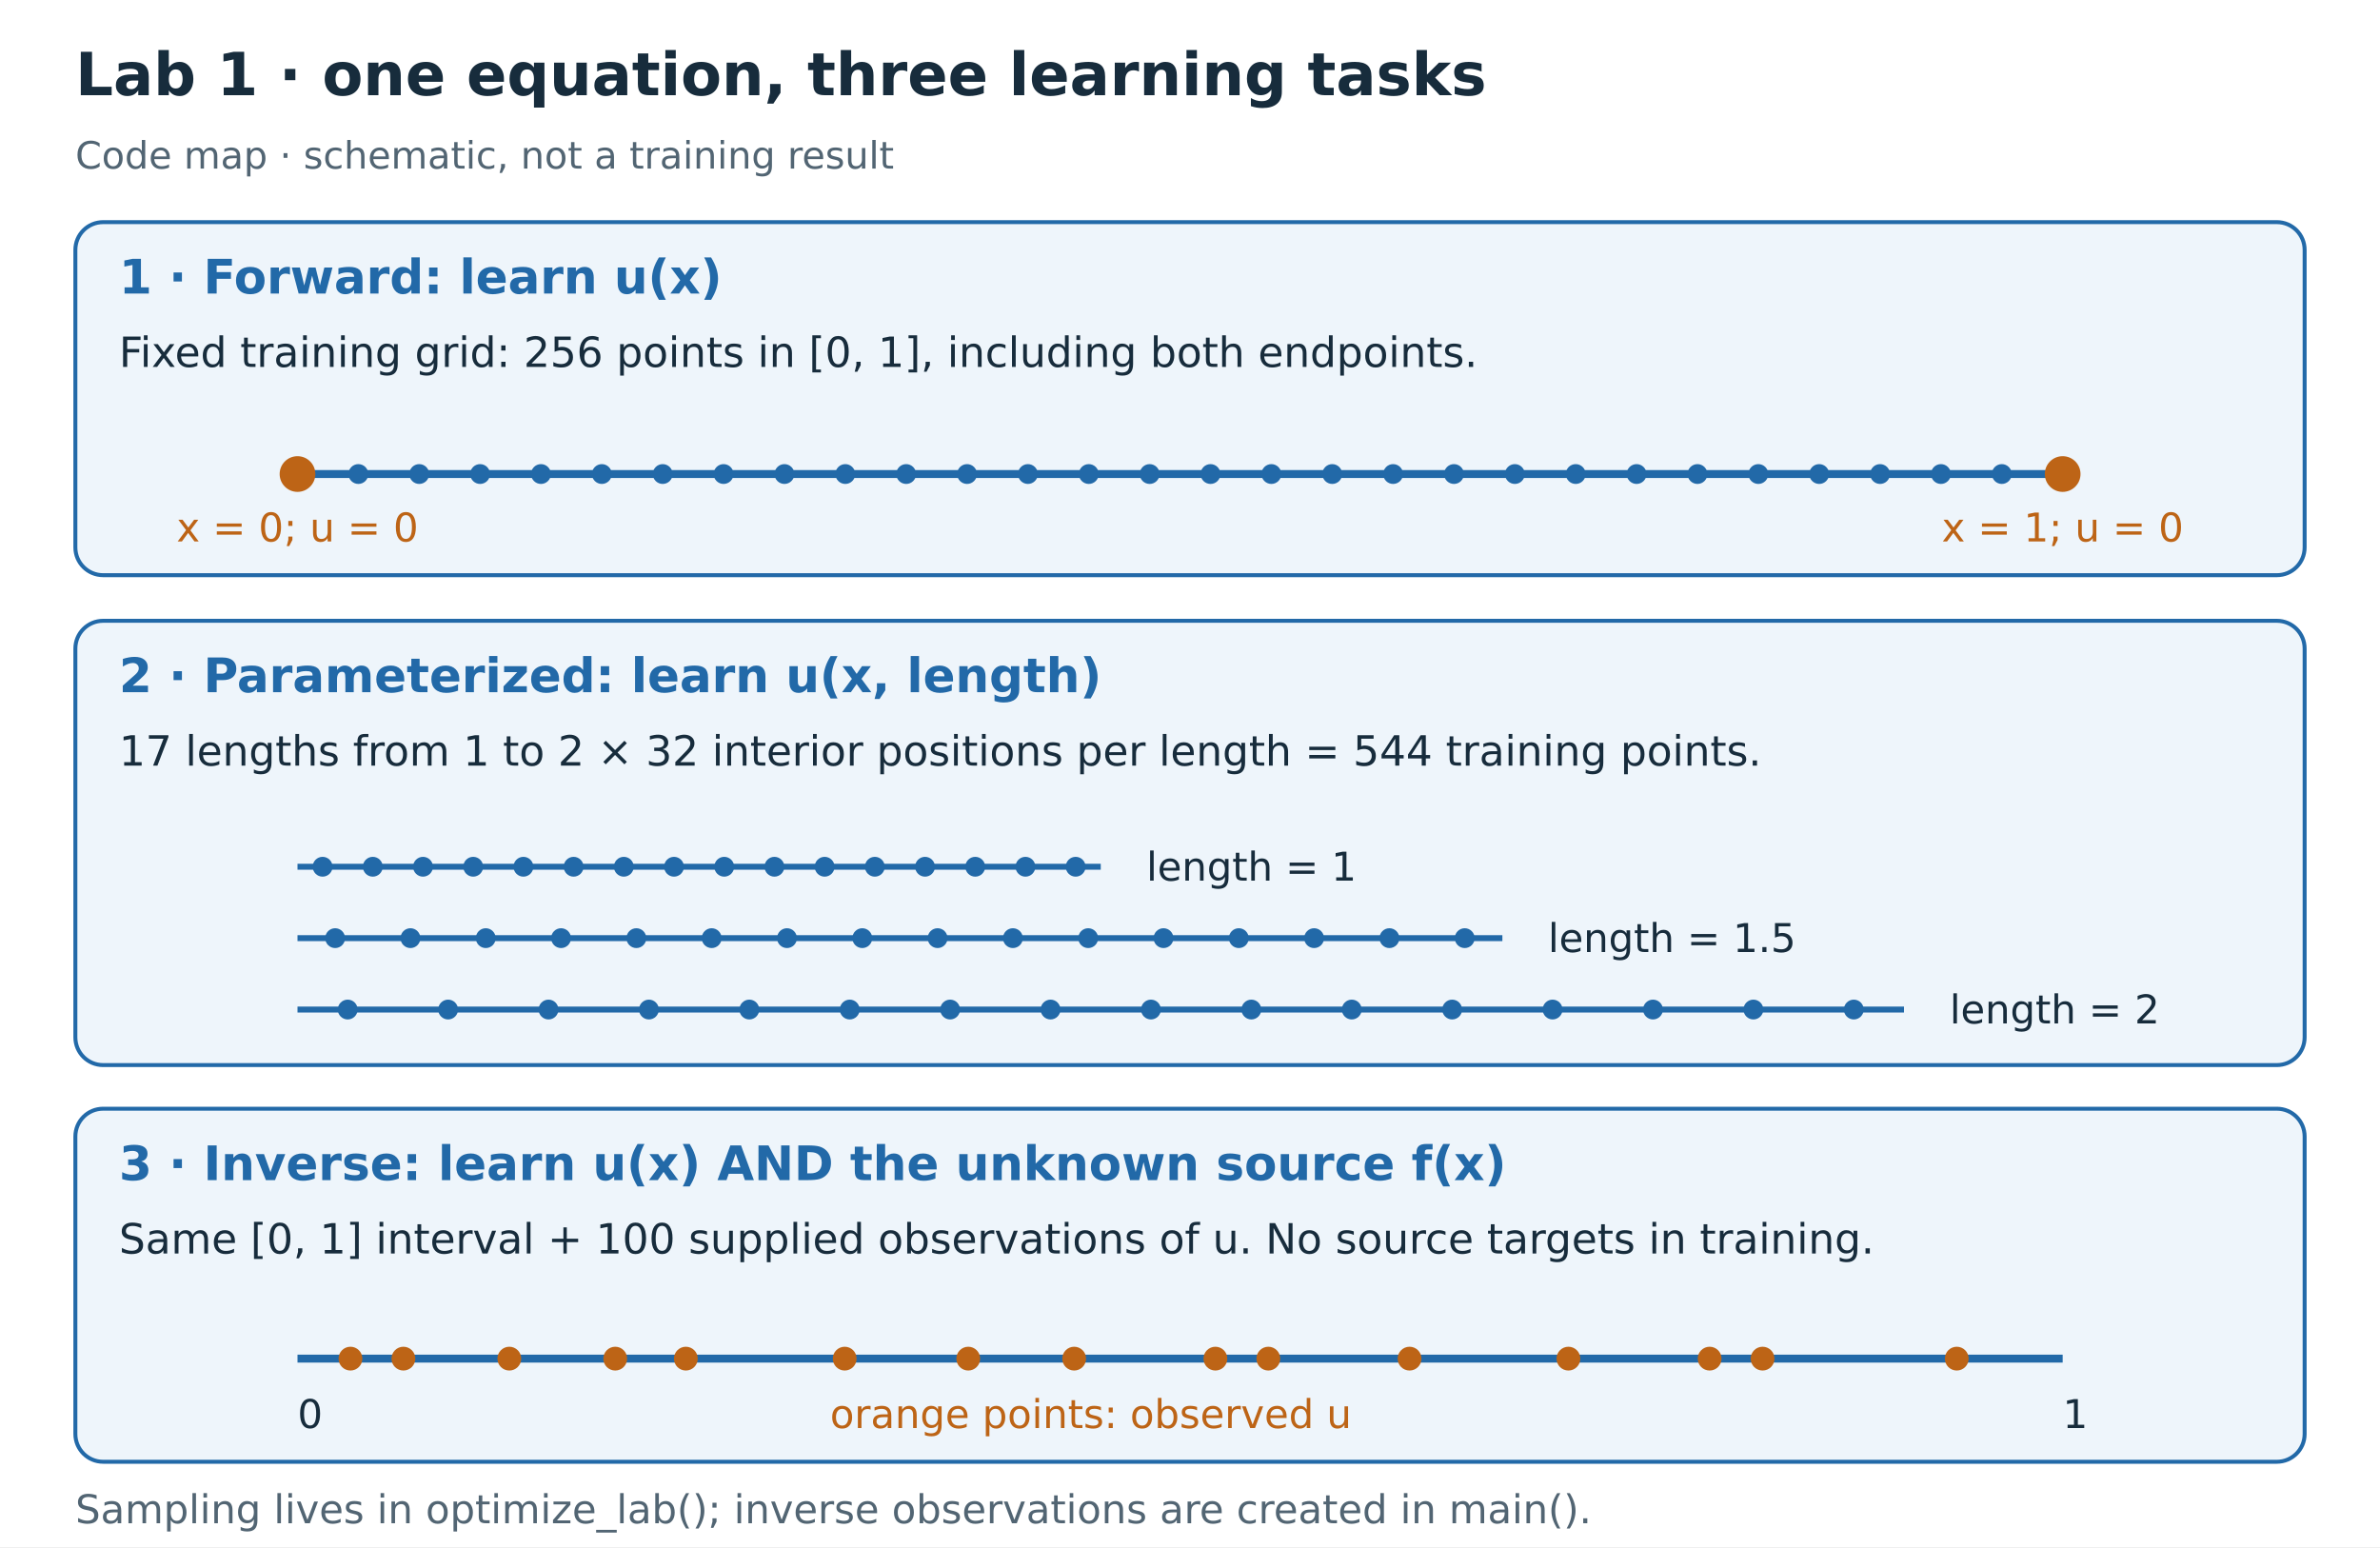
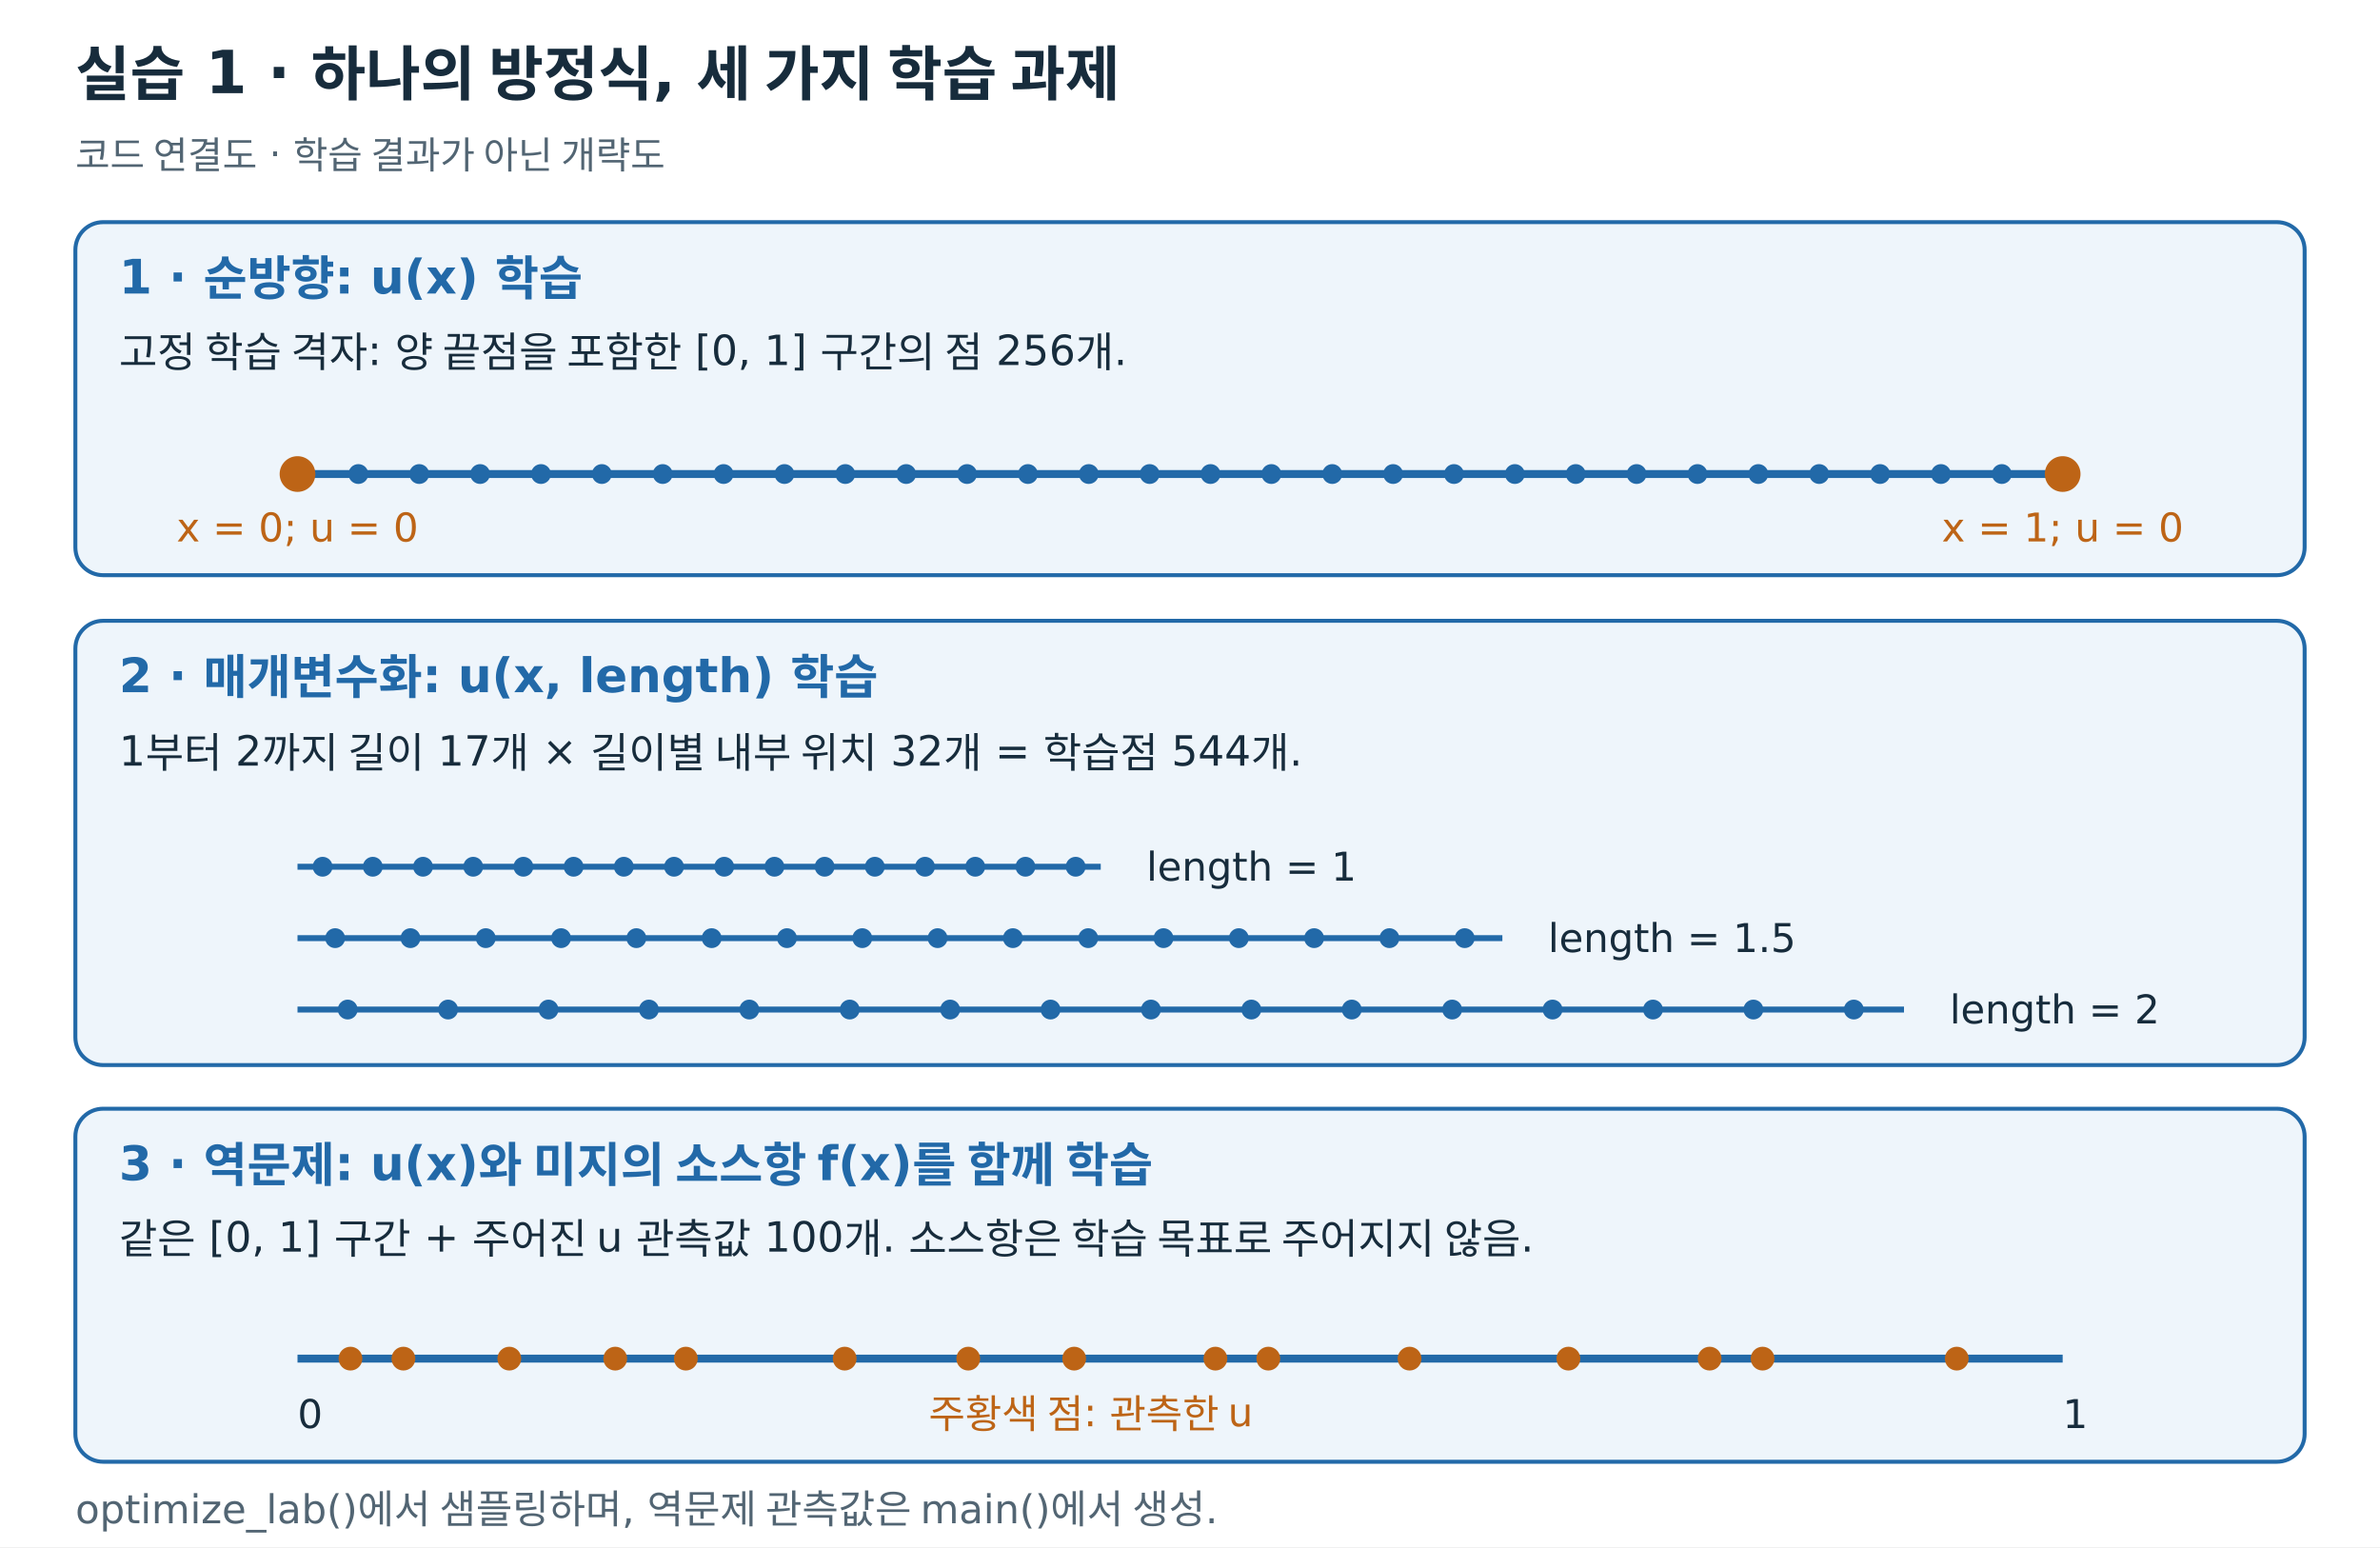
<svg xmlns="http://www.w3.org/2000/svg" width="1200" height="780" viewBox="0 0 1200 780" role="img" aria-labelledby="title desc">
  <defs>
    <marker id="arrow" viewBox="0 0 10 10" refX="9" refY="5" markerWidth="8" markerHeight="8" orient="auto-start-reverse">
      <path d="M 0 0 L 10 5 L 0 10 z" fill="#526573" />
    </marker>
  </defs>
  <rect width="1200" height="780" fill="#ffffff" />
-   <g font-family="DejaVu Sans, Arial, sans-serif">
-     <text x="38" y="48" font-size="30" fill="#172c3c" font-weight="600" text-anchor="start">Lab 1 · one equation, three learning tasks</text>
-     <text x="38" y="85" font-size="19" fill="#526573" font-weight="400" text-anchor="start">Code map · schematic, not a training result</text>
+   <g font-family="DejaVu Sans, Arial, Noto Sans KR, Noto Sans CJK KR, Malgun Gothic, Apple SD Gothic Neo, sans-serif">
+     <text x="38" y="48" font-size="30" fill="#172c3c" font-weight="600" text-anchor="start">실습 1 · 하나의 방정식, 세 가지 학습 과제</text>
+     <text x="38" y="85" font-size="19" fill="#526573" font-weight="400" text-anchor="start">코드 연결도 · 학습 결과가 아닌 개략도</text>
    <rect x="38" y="112" width="1124" height="178" rx="14" fill="#eef5fb" stroke="#2269a8" stroke-width="2" />
-     <text x="60" y="148" font-size="24" fill="#2269a8" font-weight="600" text-anchor="start">1 · Forward: learn u(x)</text>
-     <text x="60" y="185" font-size="21" fill="#172c3c" font-weight="400" text-anchor="start">Fixed training grid: 256 points in [0, 1], including both endpoints.</text>
+     <text x="60" y="148" font-size="24" fill="#2269a8" font-weight="600" text-anchor="start">1 · 순방향: u(x) 학습</text>
+     <text x="60" y="185" font-size="21" fill="#172c3c" font-weight="400" text-anchor="start">고정 학습 격자: 양 끝점을 포함한 [0, 1] 구간의 점 256개.</text>
    <line x1="150" y1="239" x2="1040" y2="239" stroke="#2269a8" stroke-width="4" />
    <circle cx="150" cy="239" r="5" fill="#2269a8" />
    <circle cx="180.69" cy="239" r="5" fill="#2269a8" />
    <circle cx="211.379" cy="239" r="5" fill="#2269a8" />
    <circle cx="242.069" cy="239" r="5" fill="#2269a8" />
    <circle cx="272.759" cy="239" r="5" fill="#2269a8" />
    <circle cx="303.448" cy="239" r="5" fill="#2269a8" />
    <circle cx="334.138" cy="239" r="5" fill="#2269a8" />
    <circle cx="364.828" cy="239" r="5" fill="#2269a8" />
    <circle cx="395.517" cy="239" r="5" fill="#2269a8" />
    <circle cx="426.207" cy="239" r="5" fill="#2269a8" />
    <circle cx="456.897" cy="239" r="5" fill="#2269a8" />
    <circle cx="487.586" cy="239" r="5" fill="#2269a8" />
    <circle cx="518.276" cy="239" r="5" fill="#2269a8" />
    <circle cx="548.966" cy="239" r="5" fill="#2269a8" />
    <circle cx="579.655" cy="239" r="5" fill="#2269a8" />
    <circle cx="610.345" cy="239" r="5" fill="#2269a8" />
    <circle cx="641.034" cy="239" r="5" fill="#2269a8" />
    <circle cx="671.724" cy="239" r="5" fill="#2269a8" />
    <circle cx="702.414" cy="239" r="5" fill="#2269a8" />
    <circle cx="733.103" cy="239" r="5" fill="#2269a8" />
    <circle cx="763.793" cy="239" r="5" fill="#2269a8" />
    <circle cx="794.483" cy="239" r="5" fill="#2269a8" />
    <circle cx="825.172" cy="239" r="5" fill="#2269a8" />
    <circle cx="855.862" cy="239" r="5" fill="#2269a8" />
    <circle cx="886.552" cy="239" r="5" fill="#2269a8" />
    <circle cx="917.241" cy="239" r="5" fill="#2269a8" />
    <circle cx="947.931" cy="239" r="5" fill="#2269a8" />
    <circle cx="978.621" cy="239" r="5" fill="#2269a8" />
    <circle cx="1009.31" cy="239" r="5" fill="#2269a8" />
    <circle cx="1040" cy="239" r="5" fill="#2269a8" />
    <circle cx="150" cy="239" r="9" fill="#bd6416" />
    <circle cx="1040" cy="239" r="9" fill="#bd6416" />
    <text x="150" y="273" font-size="20" fill="#bd6416" font-weight="400" text-anchor="middle">x = 0; u = 0</text>
    <text x="1040" y="273" font-size="20" fill="#bd6416" font-weight="400" text-anchor="middle">x = 1; u = 0</text>
    <rect x="38" y="313" width="1124" height="224" rx="14" fill="#eef5fb" stroke="#2269a8" stroke-width="2" />
-     <text x="60" y="349" font-size="24" fill="#2269a8" font-weight="600" text-anchor="start">2 · Parameterized: learn u(x, length)</text>
-     <text x="60" y="386" font-size="21" fill="#172c3c" font-weight="400" text-anchor="start">17 lengths from 1 to 2 × 32 interior positions per length = 544 training points.</text>
+     <text x="60" y="349" font-size="24" fill="#2269a8" font-weight="600" text-anchor="start">2 · 매개변수화: u(x, length) 학습</text>
+     <text x="60" y="386" font-size="21" fill="#172c3c" font-weight="400" text-anchor="start">1부터 2까지 길이 17개 × 길이별 내부 위치 32개 = 학습점 544개.</text>
    <line x1="150" y1="437" x2="555" y2="437" stroke="#2269a8" stroke-width="3" />
    <circle cx="162.656" cy="437" r="5" fill="#2269a8" />
    <circle cx="187.969" cy="437" r="5" fill="#2269a8" />
    <circle cx="213.281" cy="437" r="5" fill="#2269a8" />
    <circle cx="238.594" cy="437" r="5" fill="#2269a8" />
    <circle cx="263.906" cy="437" r="5" fill="#2269a8" />
    <circle cx="289.219" cy="437" r="5" fill="#2269a8" />
    <circle cx="314.531" cy="437" r="5" fill="#2269a8" />
    <circle cx="339.844" cy="437" r="5" fill="#2269a8" />
    <circle cx="365.156" cy="437" r="5" fill="#2269a8" />
    <circle cx="390.469" cy="437" r="5" fill="#2269a8" />
    <circle cx="415.781" cy="437" r="5" fill="#2269a8" />
    <circle cx="441.094" cy="437" r="5" fill="#2269a8" />
    <circle cx="466.406" cy="437" r="5" fill="#2269a8" />
    <circle cx="491.719" cy="437" r="5" fill="#2269a8" />
    <circle cx="517.031" cy="437" r="5" fill="#2269a8" />
    <circle cx="542.344" cy="437" r="5" fill="#2269a8" />
    <text x="578" y="444" font-size="20" fill="#172c3c" font-weight="400" text-anchor="start">length = 1</text>
    <line x1="150" y1="473" x2="757.5" y2="473" stroke="#2269a8" stroke-width="3" />
    <circle cx="168.984" cy="473" r="5" fill="#2269a8" />
    <circle cx="206.953" cy="473" r="5" fill="#2269a8" />
    <circle cx="244.922" cy="473" r="5" fill="#2269a8" />
    <circle cx="282.891" cy="473" r="5" fill="#2269a8" />
    <circle cx="320.859" cy="473" r="5" fill="#2269a8" />
    <circle cx="358.828" cy="473" r="5" fill="#2269a8" />
    <circle cx="396.797" cy="473" r="5" fill="#2269a8" />
    <circle cx="434.766" cy="473" r="5" fill="#2269a8" />
    <circle cx="472.734" cy="473" r="5" fill="#2269a8" />
    <circle cx="510.703" cy="473" r="5" fill="#2269a8" />
    <circle cx="548.672" cy="473" r="5" fill="#2269a8" />
    <circle cx="586.641" cy="473" r="5" fill="#2269a8" />
    <circle cx="624.609" cy="473" r="5" fill="#2269a8" />
    <circle cx="662.578" cy="473" r="5" fill="#2269a8" />
    <circle cx="700.547" cy="473" r="5" fill="#2269a8" />
    <circle cx="738.516" cy="473" r="5" fill="#2269a8" />
    <text x="780.5" y="480" font-size="20" fill="#172c3c" font-weight="400" text-anchor="start">length = 1.5</text>
    <line x1="150" y1="509" x2="960" y2="509" stroke="#2269a8" stroke-width="3" />
    <circle cx="175.312" cy="509" r="5" fill="#2269a8" />
    <circle cx="225.938" cy="509" r="5" fill="#2269a8" />
    <circle cx="276.562" cy="509" r="5" fill="#2269a8" />
    <circle cx="327.188" cy="509" r="5" fill="#2269a8" />
    <circle cx="377.812" cy="509" r="5" fill="#2269a8" />
    <circle cx="428.438" cy="509" r="5" fill="#2269a8" />
    <circle cx="479.062" cy="509" r="5" fill="#2269a8" />
    <circle cx="529.688" cy="509" r="5" fill="#2269a8" />
    <circle cx="580.312" cy="509" r="5" fill="#2269a8" />
    <circle cx="630.938" cy="509" r="5" fill="#2269a8" />
    <circle cx="681.562" cy="509" r="5" fill="#2269a8" />
    <circle cx="732.188" cy="509" r="5" fill="#2269a8" />
    <circle cx="782.812" cy="509" r="5" fill="#2269a8" />
    <circle cx="833.438" cy="509" r="5" fill="#2269a8" />
    <circle cx="884.062" cy="509" r="5" fill="#2269a8" />
    <circle cx="934.688" cy="509" r="5" fill="#2269a8" />
    <text x="983" y="516" font-size="20" fill="#172c3c" font-weight="400" text-anchor="start">length = 2</text>
    <rect x="38" y="559" width="1124" height="178" rx="14" fill="#eef5fb" stroke="#2269a8" stroke-width="2" />
-     <text x="60" y="595" font-size="24" fill="#2269a8" font-weight="600" text-anchor="start">3 · Inverse: learn u(x) AND the unknown source f(x)</text>
-     <text x="60" y="632" font-size="21" fill="#172c3c" font-weight="400" text-anchor="start">Same [0, 1] interval + 100 supplied observations of u. No source targets in training.</text>
+     <text x="60" y="595" font-size="24" fill="#2269a8" font-weight="600" text-anchor="start">3 · 역문제: u(x)와 미지의 소스항 f(x)를 함께 학습</text>
+     <text x="60" y="632" font-size="21" fill="#172c3c" font-weight="400" text-anchor="start">같은 [0, 1] 구간 + 주어진 u 관측값 100개. 소스항은 학습 목표로 주어지지 않음.</text>
    <line x1="150" y1="685" x2="1040" y2="685" stroke="#2269a8" stroke-width="4" />
    <circle cx="176.7" cy="685" r="6" fill="#bd6416" />
    <circle cx="203.4" cy="685" r="6" fill="#bd6416" />
    <circle cx="256.8" cy="685" r="6" fill="#bd6416" />
    <circle cx="310.2" cy="685" r="6" fill="#bd6416" />
    <circle cx="345.8" cy="685" r="6" fill="#bd6416" />
    <circle cx="425.9" cy="685" r="6" fill="#bd6416" />
    <circle cx="488.2" cy="685" r="6" fill="#bd6416" />
    <circle cx="541.6" cy="685" r="6" fill="#bd6416" />
    <circle cx="612.8" cy="685" r="6" fill="#bd6416" />
    <circle cx="639.5" cy="685" r="6" fill="#bd6416" />
    <circle cx="710.7" cy="685" r="6" fill="#bd6416" />
    <circle cx="790.8" cy="685" r="6" fill="#bd6416" />
    <circle cx="862" cy="685" r="6" fill="#bd6416" />
    <circle cx="888.7" cy="685" r="6" fill="#bd6416" />
    <circle cx="986.6" cy="685" r="6" fill="#bd6416" />
    <text x="150" y="720" font-size="20" fill="#172c3c" font-weight="400" text-anchor="start">0</text>
    <text x="1040" y="720" font-size="20" fill="#172c3c" font-weight="400" text-anchor="start">1</text>
-     <text x="550" y="720" font-size="20" fill="#bd6416" font-weight="400" text-anchor="middle">orange points: observed u</text>
-     <text x="38" y="768" font-size="20" fill="#526573" font-weight="400" text-anchor="start">Sampling lives in optimize_lab(); inverse observations are created in main().</text>
+     <text x="550" y="720" font-size="20" fill="#bd6416" font-weight="400" text-anchor="middle">주황색 점: 관측한 u</text>
+     <text x="38" y="768" font-size="20" fill="#526573" font-weight="400" text-anchor="start">optimize_lab()에서 샘플링하며, 역문제 관측값은 main()에서 생성.</text>
  </g>
</svg>
